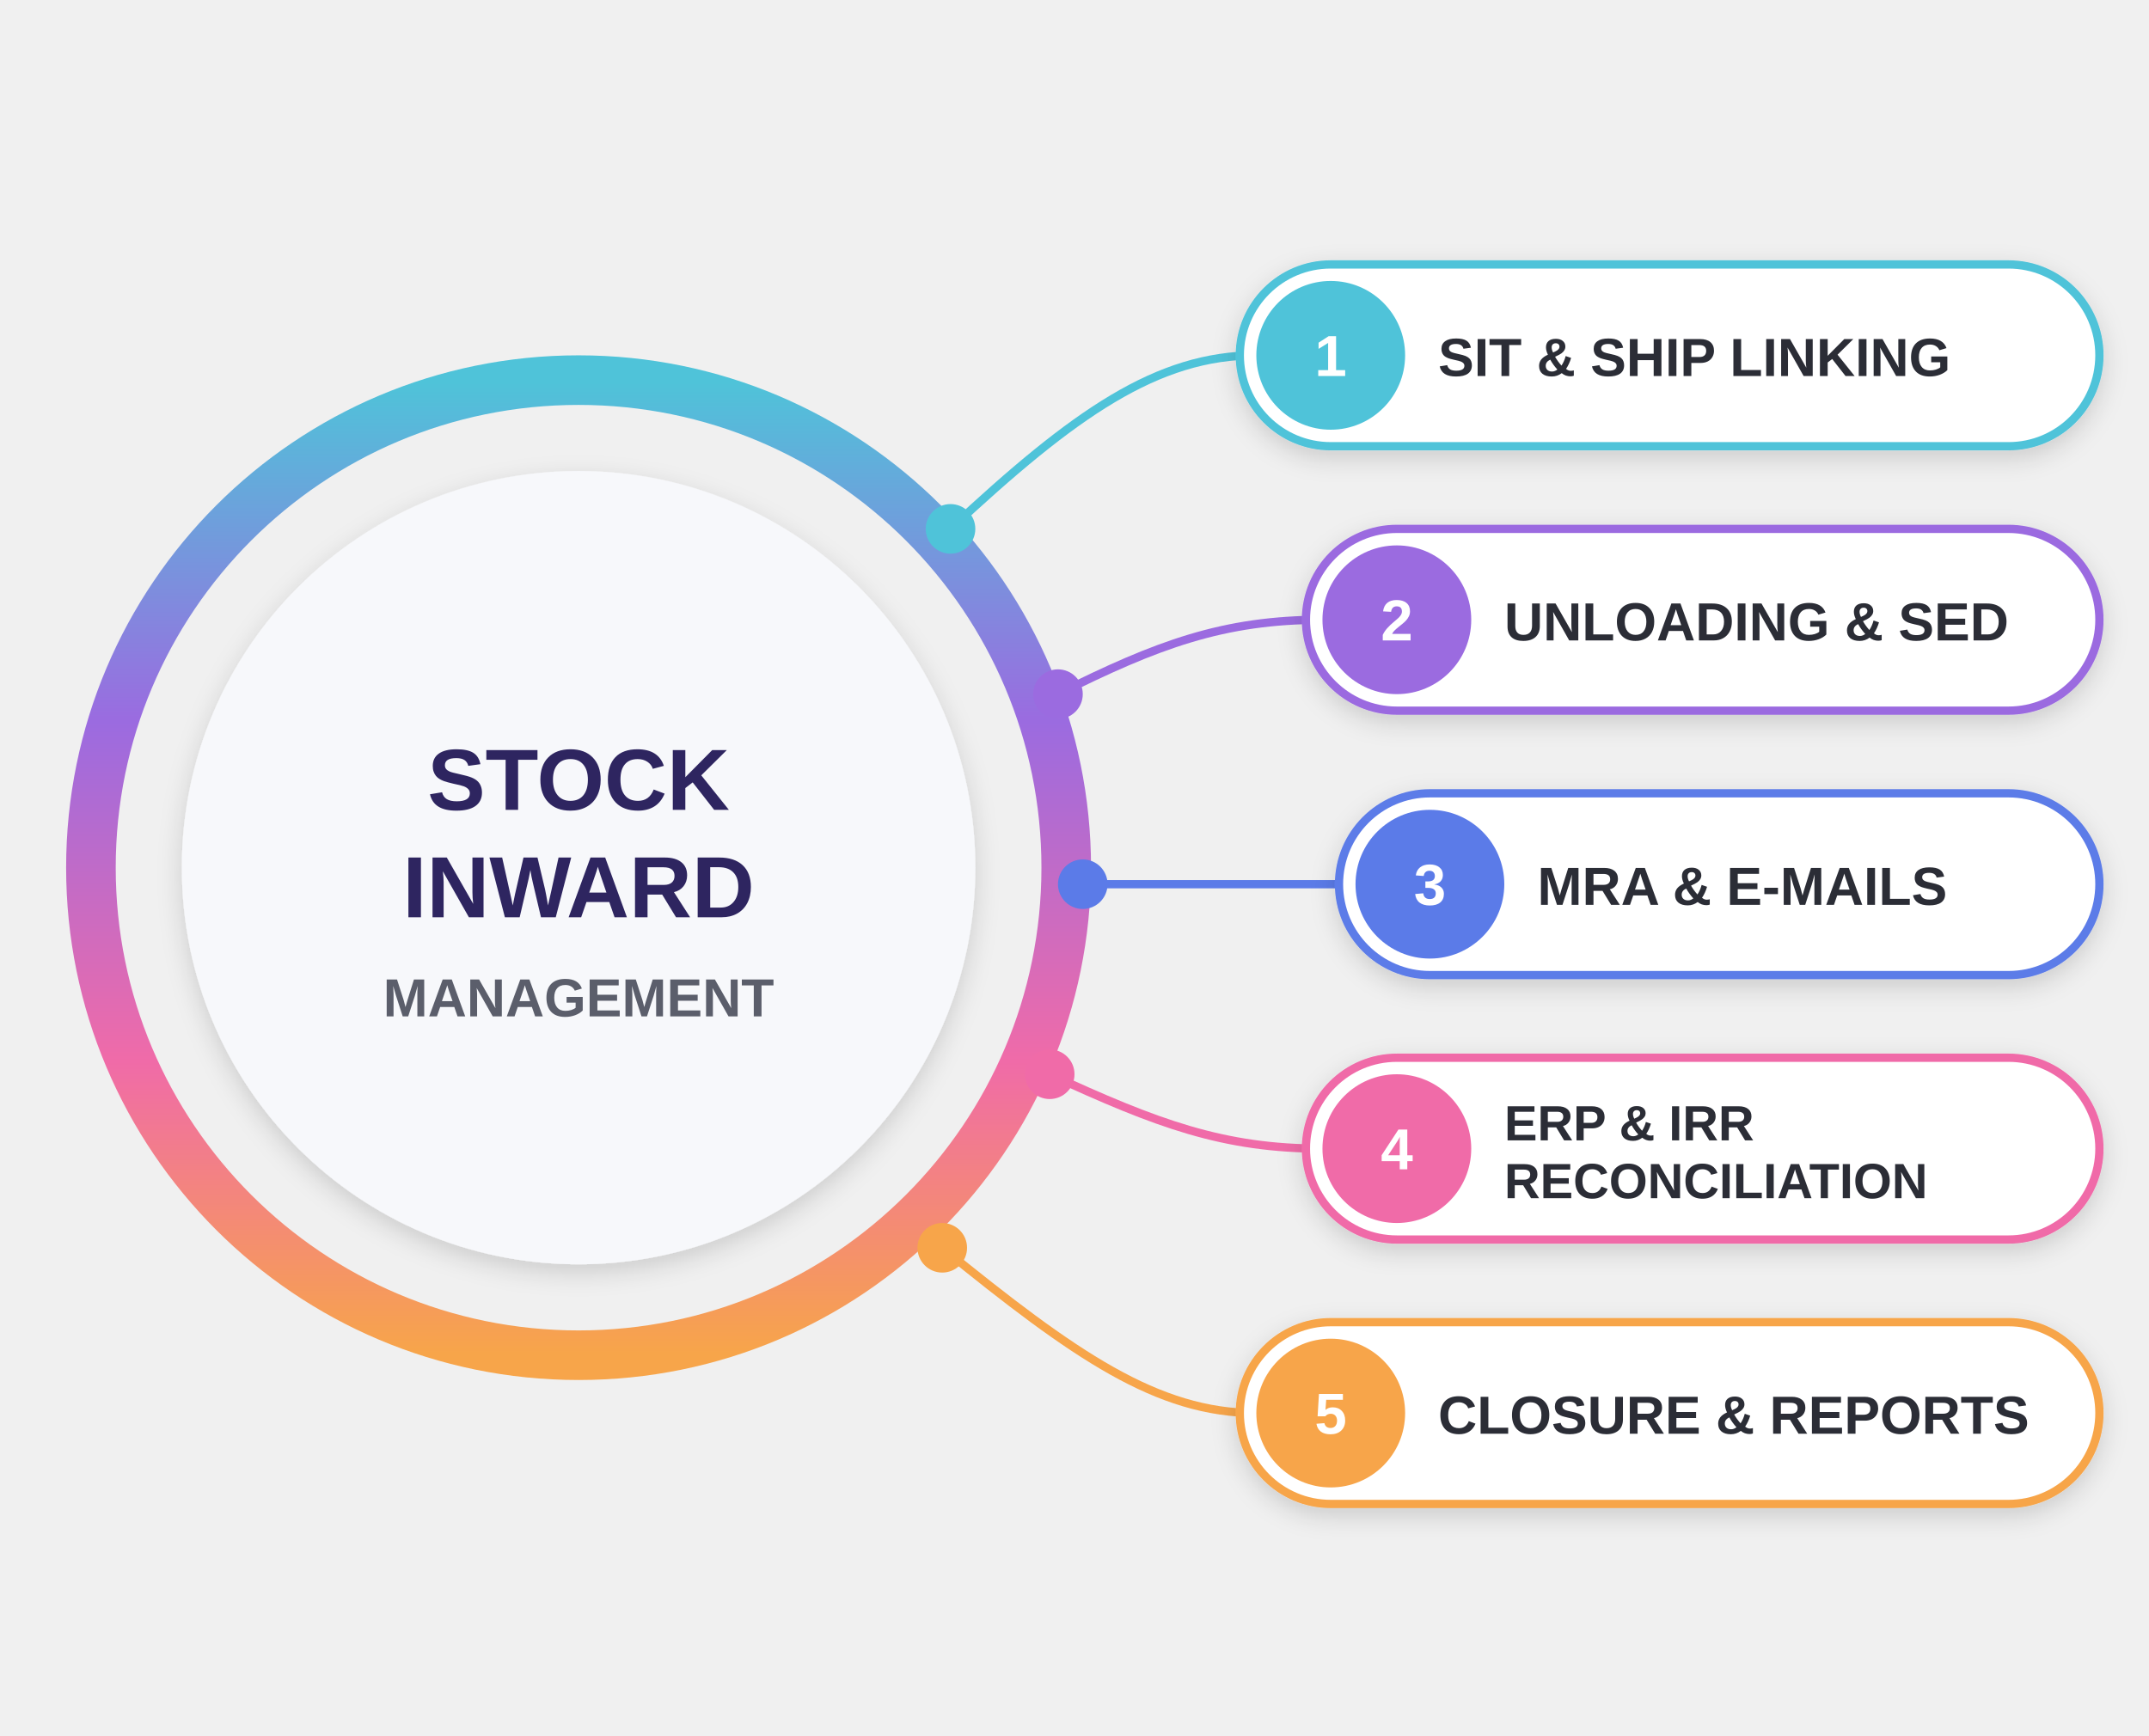
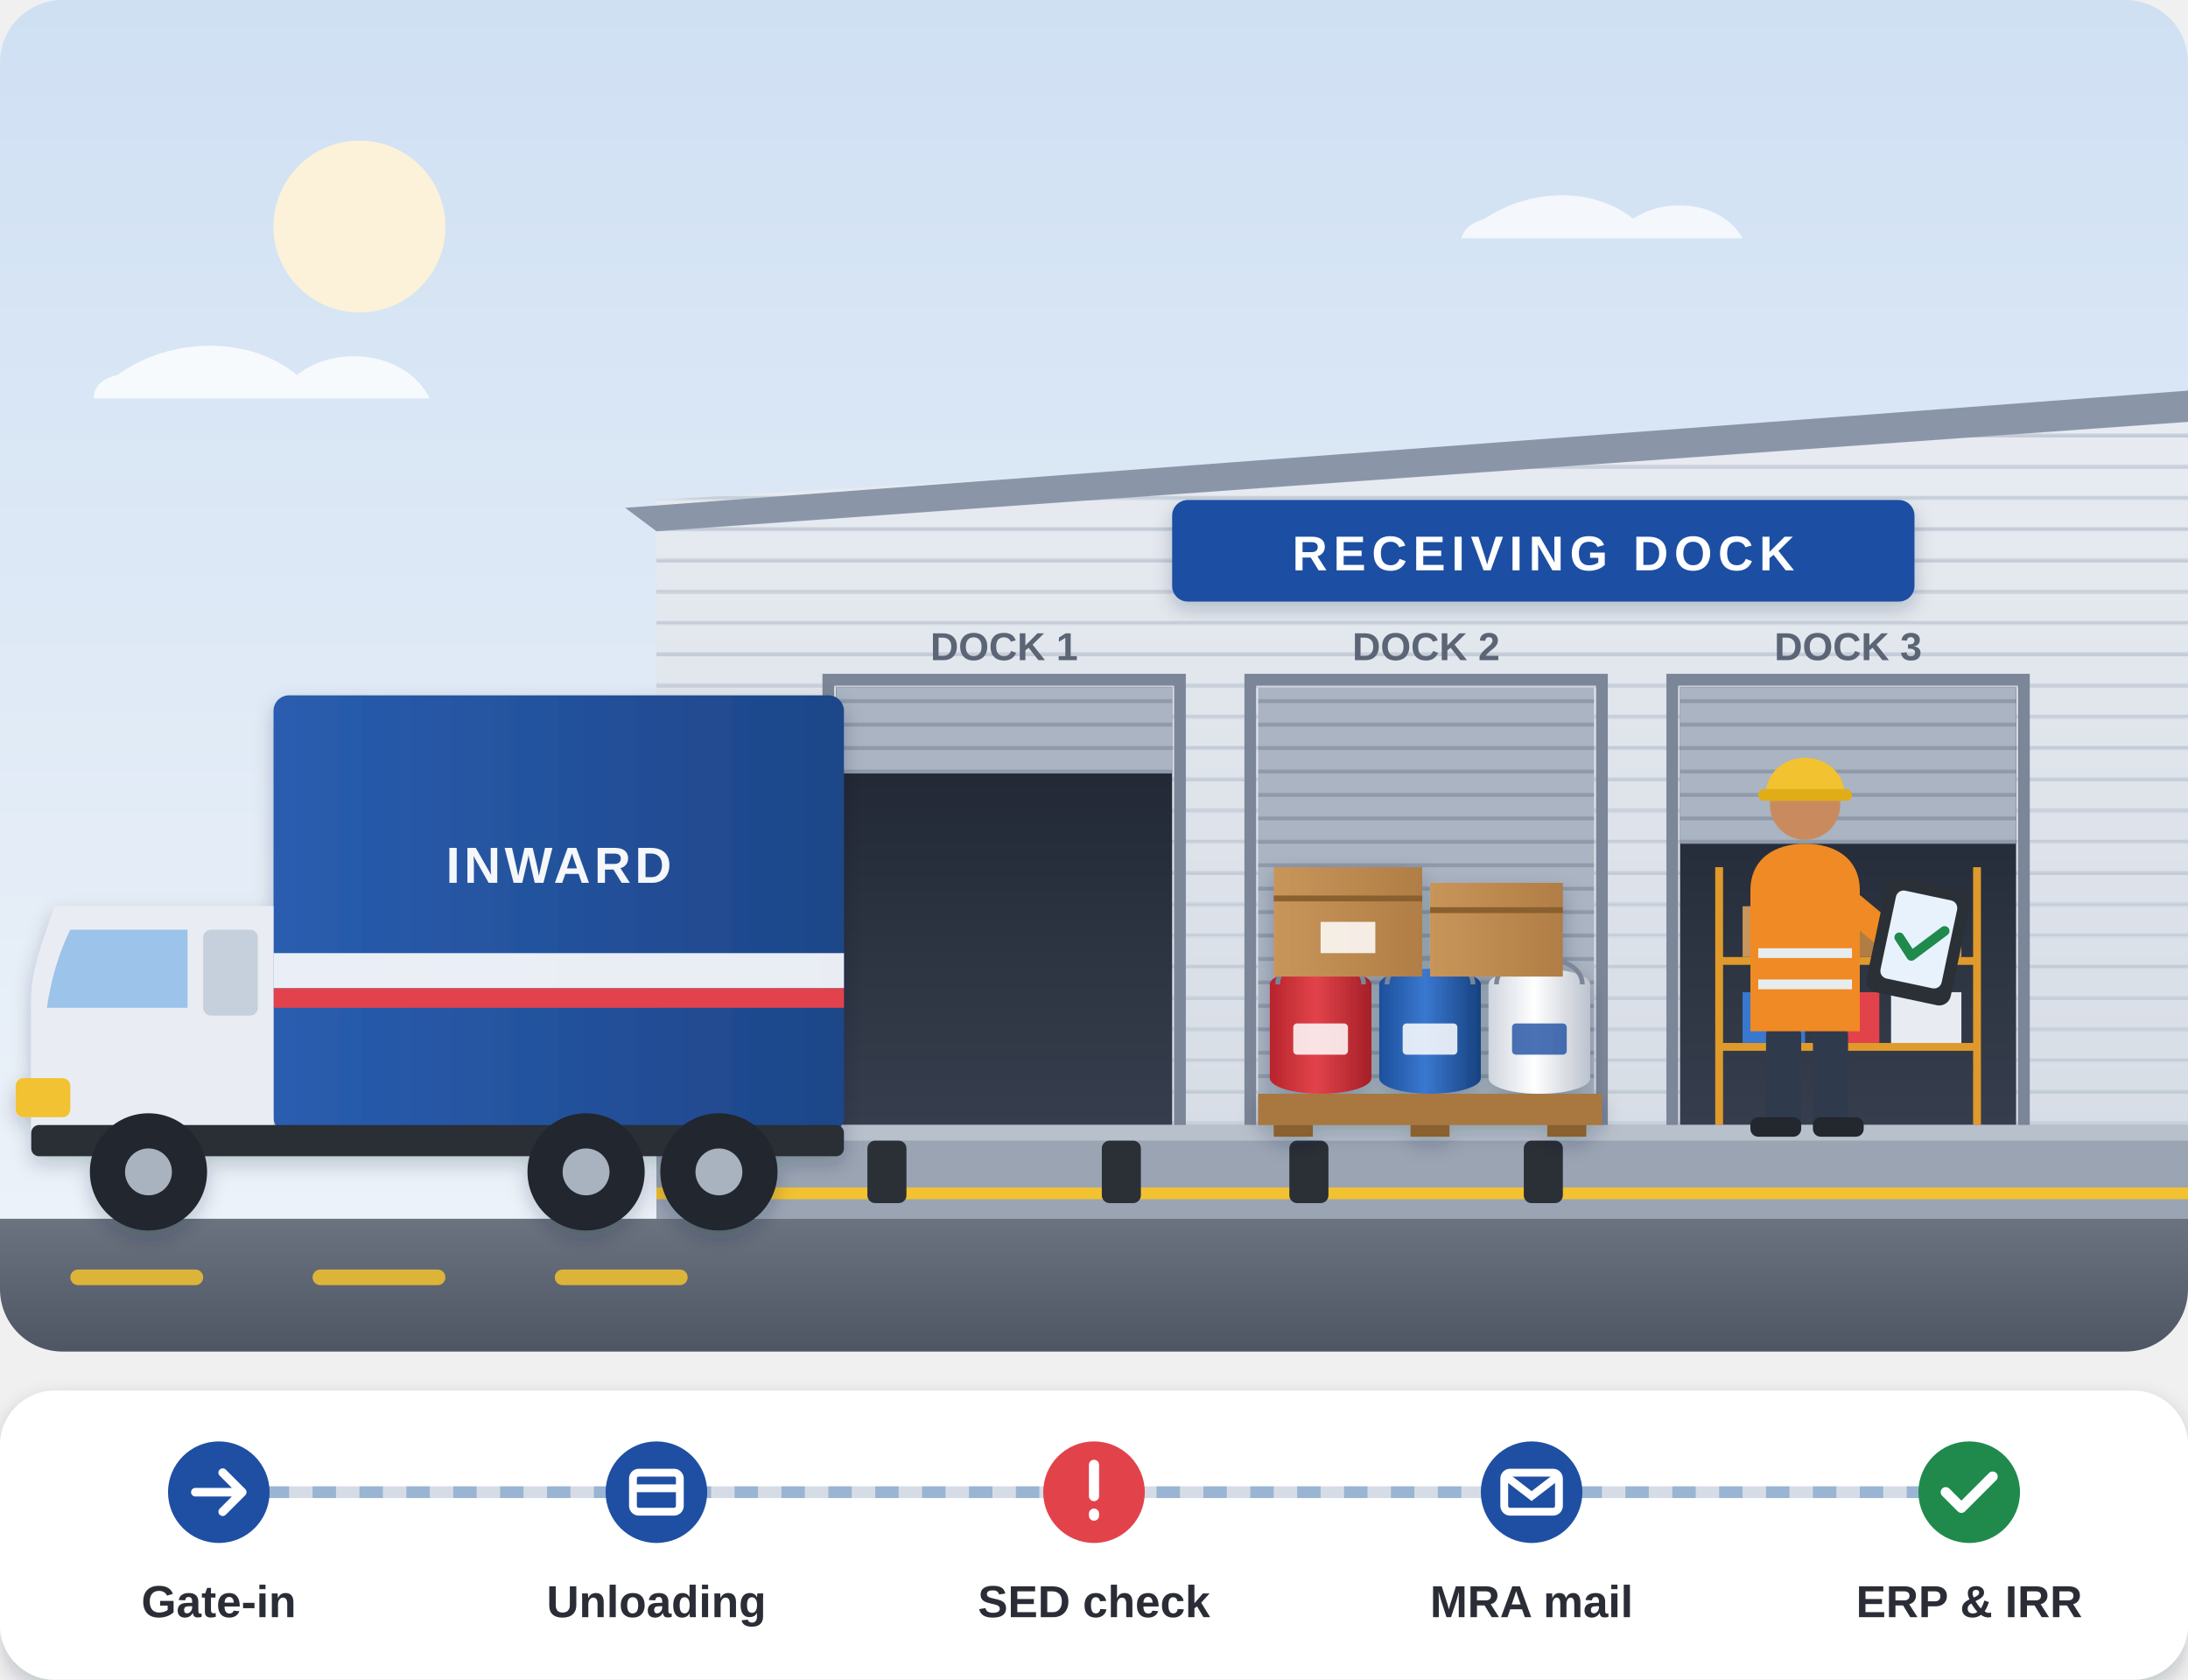
- <svg xmlns="http://www.w3.org/2000/svg" viewBox="0 0 520 420" role="img" aria-label="Stock inward flow: SIT and Ship linking, unloading and SED, MRA and e-mails, ERP and IRR reconciliation, closure and reports">
+ <svg xmlns="http://www.w3.org/2000/svg" viewBox="0 0 560 430" role="img" aria-label="Depot receiving dock: a truck unloading paint consignments, checked by the supervisor - gate-in, unloading, SED check, MRA, ERP and IRR reconciliation">
  <defs>
-     <linearGradient id="ring" x1="0" y1="0" x2="0" y2="1">
-       <stop offset="0" stop-color="#4FC3D9" />
-       <stop offset=".35" stop-color="#9B6BE0" />
-       <stop offset=".7" stop-color="#F06BA8" />
-       <stop offset="1" stop-color="#F7A54A" />
+     <linearGradient id="sky" x1="0" y1="0" x2="0" y2="1">
+       <stop offset="0" stop-color="#cfe0f3" />
+       <stop offset="1" stop-color="#eef3f9" />
    </linearGradient>
-     <filter id="sh" x="-20%" y="-20%" width="140%" height="140%">
-       <feDropShadow dx="0" dy="2" stdDeviation="3" flood-opacity=".15" />
+     <linearGradient id="wall" x1="0" y1="0" x2="0" y2="1">
+       <stop offset="0" stop-color="#e8ecf2" />
+       <stop offset="1" stop-color="#d5dbe4" />
+     </linearGradient>
+     <linearGradient id="road" x1="0" y1="0" x2="0" y2="1">
+       <stop offset="0" stop-color="#6b7380" />
+       <stop offset="1" stop-color="#4f5663" />
+     </linearGradient>
+     <linearGradient id="box" x1="0" y1="0" x2="1" y2="0">
+       <stop offset="0" stop-color="#2a5db0" />
+       <stop offset="1" stop-color="#1d4688" />
+     </linearGradient>
+     <linearGradient id="inside" x1="0" y1="0" x2="0" y2="1">
+       <stop offset="0" stop-color="#1e2430" />
+       <stop offset="1" stop-color="#363e4d" />
+     </linearGradient>
+     <linearGradient id="pailR" x1="0" y1="0" x2="1" y2="0">
+       <stop offset="0" stop-color="#b8242c" />
+       <stop offset=".45" stop-color="#e2434b" />
+       <stop offset="1" stop-color="#a51f27" />
+     </linearGradient>
+     <linearGradient id="pailB" x1="0" y1="0" x2="1" y2="0">
+       <stop offset="0" stop-color="#1d4f9c" />
+       <stop offset=".45" stop-color="#3a78d0" />
+       <stop offset="1" stop-color="#17417f" />
+     </linearGradient>
+     <linearGradient id="pailW" x1="0" y1="0" x2="1" y2="0">
+       <stop offset="0" stop-color="#cfd5de" />
+       <stop offset=".45" stop-color="#ffffff" />
+       <stop offset="1" stop-color="#bcc3cd" />
+     </linearGradient>
+     <linearGradient id="card" x1="0" y1="0" x2="1" y2="0">
+       <stop offset="0" stop-color="#c8955a" />
+       <stop offset="1" stop-color="#b07e45" />
+     </linearGradient>
+     <filter id="sh" x="-10%" y="-10%" width="120%" height="130%">
+       <feDropShadow dx="0" dy="2" stdDeviation="2.5" flood-color="#1b2533" flood-opacity=".22" />
    </filter>
+     <pattern id="clad" width="8" height="8" patternUnits="userSpaceOnUse">
+       <rect width="8" height="8" fill="none" />
+       <path d="M0 7.5h8" stroke="#c4ccd7" stroke-width="1" />
+     </pattern>
+     <pattern id="slat" width="6" height="6" patternUnits="userSpaceOnUse">
+       <rect width="6" height="6" fill="#aab4c2" />
+       <path d="M0 5.5h6" stroke="#8f9aaa" stroke-width="1" />
+     </pattern>
+     <g id="pail">
+       <ellipse cx="0" cy="0" rx="13" ry="4" />
+       <path d="M-13 0v24a13 4 0 0 0 26 0V0" />
+     </g>
  </defs>
-   <circle cx="140" cy="210" r="118" fill="none" stroke="url(#ring)" stroke-width="12" />
-   <circle cx="140" cy="210" r="96" fill="#f7f8fb" filter="url(#sh)" />
-   <text x="140" y="196" text-anchor="middle" font-family="Segoe UI, Arial, sans-serif" font-size="21" font-weight="800" fill="#2E2560">STOCK</text>
-   <text x="140" y="222" text-anchor="middle" font-family="Segoe UI, Arial, sans-serif" font-size="21" font-weight="800" fill="#2E2560">INWARD</text>
-   <text x="140" y="246" text-anchor="middle" font-family="Segoe UI, Arial, sans-serif" font-size="13" font-weight="600" fill="#5b5e6b">MANAGEMENT</text>
-   <g font-family="Segoe UI, Arial, sans-serif" font-size="13" font-weight="700" fill="#2b2d36">
-     <path d="M230 128 C260 100 280 86 304 86" fill="none" stroke="#4FC3D9" stroke-width="2" />
-     <circle cx="230" cy="128" r="6" fill="#4FC3D9" />
-     <rect x="300" y="64" width="208" height="44" rx="22" fill="#fff" stroke="#4FC3D9" stroke-width="2" filter="url(#sh)" />
-     <circle cx="322" cy="86" r="18" fill="#4FC3D9" />
-     <text x="322" y="91" text-anchor="middle" fill="#fff" font-size="14">1</text>
-     <text x="348" y="91">SIT &amp; SHIP LINKING</text>
-     <path d="M256 168 C280 156 296 150 320 150" fill="none" stroke="#9B6BE0" stroke-width="2" />
-     <circle cx="256" cy="168" r="6" fill="#9B6BE0" />
-     <rect x="316" y="128" width="192" height="44" rx="22" fill="#fff" stroke="#9B6BE0" stroke-width="2" filter="url(#sh)" />
-     <circle cx="338" cy="150" r="18" fill="#9B6BE0" />
-     <text x="338" y="155" text-anchor="middle" fill="#fff" font-size="14">2</text>
-     <text x="364" y="155">UNLOADING &amp; SED</text>
-     <path d="M262 214 L328 214" fill="none" stroke="#5B7BE8" stroke-width="2" />
-     <circle cx="262" cy="214" r="6" fill="#5B7BE8" />
-     <rect x="324" y="192" width="184" height="44" rx="22" fill="#fff" stroke="#5B7BE8" stroke-width="2" filter="url(#sh)" />
-     <circle cx="346" cy="214" r="18" fill="#5B7BE8" />
-     <text x="346" y="219" text-anchor="middle" fill="#fff" font-size="14">3</text>
-     <text x="372" y="219">MRA &amp; E-MAILS</text>
-     <path d="M254 260 C280 272 296 278 320 278" fill="none" stroke="#F06BA8" stroke-width="2" />
-     <circle cx="254" cy="260" r="6" fill="#F06BA8" />
-     <rect x="316" y="256" width="192" height="44" rx="22" fill="#fff" stroke="#F06BA8" stroke-width="2" filter="url(#sh)" />
-     <circle cx="338" cy="278" r="18" fill="#F06BA8" />
-     <text x="338" y="283" text-anchor="middle" fill="#fff" font-size="14">4</text>
-     <text x="364" y="276" font-size="12">ERP &amp; IRR</text>
-     <text x="364" y="290" font-size="12">RECONCILIATION</text>
-     <path d="M228 302 C260 328 280 342 304 342" fill="none" stroke="#F7A54A" stroke-width="2" />
-     <circle cx="228" cy="302" r="6" fill="#F7A54A" />
-     <rect x="300" y="320" width="208" height="44" rx="22" fill="#fff" stroke="#F7A54A" stroke-width="2" filter="url(#sh)" />
-     <circle cx="322" cy="342" r="18" fill="#F7A54A" />
-     <text x="322" y="347" text-anchor="middle" fill="#fff" font-size="14">5</text>
-     <text x="348" y="347">CLOSURE &amp; REPORTS</text>
+   <rect width="560" height="330" rx="16" fill="url(#sky)" />
+   <circle cx="92" cy="58" r="22" fill="#fff4d6" opacity=".9" />
+   <path d="M30 96c14-10 34-10 46 0 10-8 28-6 34 6H24c0-3 2-5 6-6z" fill="#fff" opacity=".8" />
+   <path d="M380 56c12-8 28-8 38 0 9-6 23-4 28 5h-72c1-3 3-4 6-5z" fill="#fff" opacity=".75" />
+   <path d="M168 128 L560 104 V312 H168 Z" fill="url(#wall)" />
+   <path d="M168 128 L560 104 V312 H168 Z" fill="url(#clad)" />
+   <path d="M160 130 L560 100 V108 L168 136 Z" fill="#8a96a8" />
+   <rect x="300" y="128" width="190" height="26" rx="4" fill="#1f4fa3" filter="url(#sh)" />
+   <text x="395" y="146" text-anchor="middle" font-family="Segoe UI, Arial, sans-serif" font-size="12.5" font-weight="700" fill="#fff" letter-spacing="1.5">RECEIVING DOCK</text>
+   <g font-family="Segoe UI, Arial, sans-serif" font-size="10" font-weight="700" fill="#5b6575">
+     <rect x="214" y="176" width="86" height="112" fill="url(#inside)" />
+     <rect x="214" y="176" width="86" height="22" fill="url(#slat)" />
+     <rect x="322" y="176" width="86" height="112" fill="url(#slat)" />
+     <rect x="430" y="176" width="86" height="112" fill="url(#inside)" />
+     <rect x="430" y="176" width="86" height="40" fill="url(#slat)" />
+     <g fill="none" stroke="#7b8698" stroke-width="3">
+       <rect x="212" y="174" width="90" height="116" />
+       <rect x="320" y="174" width="90" height="116" />
+       <rect x="428" y="174" width="90" height="116" />
+     </g>
+     <text x="257" y="169" text-anchor="middle">DOCK 1</text>
+     <text x="365" y="169" text-anchor="middle">DOCK 2</text>
+     <text x="473" y="169" text-anchor="middle">DOCK 3</text>
+     <g stroke="#e09a2b" stroke-width="2">
+       <path d="M440 288V222M506 288V222M440 246h66M440 268h66" />
+     </g>
+     <rect x="446" y="232" width="18" height="13" fill="#c8955a" />
+     <rect x="467" y="234" width="16" height="11" fill="#b07e45" />
+     <rect x="486" y="231" width="16" height="14" fill="#c8955a" />
+     <rect x="446" y="254" width="16" height="13" fill="#3a78d0" />
+     <rect x="465" y="254" width="16" height="13" fill="#e2434b" />
+     <rect x="484" y="254" width="18" height="13" fill="#e8ecf2" />
+   </g>
+   <rect x="168" y="288" width="392" height="24" fill="#9aa4b3" />
+   <rect x="168" y="288" width="392" height="4" fill="#b8c0cc" />
+   <g fill="#f2c230">
+     <path d="M168 304h392v3H168z" />
+   </g>
+   <g fill="#2b2f36">
+     <rect x="222" y="292" width="10" height="16" rx="2" />
+     <rect x="282" y="292" width="10" height="16" rx="2" />
+     <rect x="330" y="292" width="10" height="16" rx="2" />
+     <rect x="390" y="292" width="10" height="16" rx="2" />
+   </g>
+   <path d="M0 312H560V330a16 16 0 0 1-16 16H16A16 16 0 0 1 0 330Z" fill="url(#road)" />
+   <g fill="#f2c230" opacity=".85">
+     <rect x="18" y="325" width="34" height="4" rx="2" />
+     <rect x="80" y="325" width="34" height="4" rx="2" />
+     <rect x="142" y="325" width="34" height="4" rx="2" />
+   </g>
+   <g filter="url(#sh)">
+     <rect x="70" y="178" width="146" height="112" rx="4" fill="url(#box)" />
+     <rect x="70" y="244" width="146" height="9" fill="#fff" opacity=".9" />
+     <rect x="70" y="253" width="146" height="5" fill="#e2434b" />
+     <path d="M14 232h56v58H8v-34c0-8 3-15 6-24z" fill="#e9edf3" />
+     <path d="M18 238h30v20H12c1-7 3-14 6-20z" fill="#9cc3ea" />
+     <rect x="52" y="238" width="14" height="22" rx="2" fill="#c6d0dc" />
+     <rect x="4" y="276" width="14" height="10" rx="2" fill="#f2c230" />
+     <rect x="8" y="288" width="208" height="8" rx="2" fill="#2b2f36" />
+     <g fill="#23272e">
+       <circle cx="38" cy="300" r="15" />
+       <circle cx="150" cy="300" r="15" />
+       <circle cx="184" cy="300" r="15" />
+     </g>
+     <g fill="#a9b2bf">
+       <circle cx="38" cy="300" r="6" />
+       <circle cx="150" cy="300" r="6" />
+       <circle cx="184" cy="300" r="6" />
+     </g>
+   </g>
+   <text x="143" y="226" text-anchor="middle" font-family="Segoe UI, Arial, sans-serif" font-size="13" font-weight="800" fill="#fff" opacity=".95" letter-spacing="1">INWARD</text>
+   <g filter="url(#sh)">
+     <rect x="322" y="280" width="88" height="8" fill="#a8783f" />
+     <g fill="#8a612f">
+       <rect x="326" y="288" width="10" height="3" />
+       <rect x="361" y="288" width="10" height="3" />
+       <rect x="396" y="288" width="10" height="3" />
+     </g>
+     <g fill="url(#pailR)" transform="translate(338 252)">
+       <use href="#pail" />
+     </g>
+     <g fill="url(#pailB)" transform="translate(366 252)">
+       <use href="#pail" />
+     </g>
+     <g fill="url(#pailW)" transform="translate(394 252)">
+       <use href="#pail" />
+     </g>
+     <g fill="none" stroke="#7b8698" stroke-width="1.2">
+       <path d="M327 252c0-9 22-9 22 0M355 252c0-9 22-9 22 0M383 252c0-9 22-9 22 0" />
+     </g>
+     <g fill="#ffffff" opacity=".85">
+       <rect x="331" y="262" width="14" height="8" rx="1" />
+       <rect x="359" y="262" width="14" height="8" rx="1" />
+     </g>
+     <rect x="387" y="262" width="14" height="8" rx="1" fill="#1f4fa3" opacity=".8" />
+     <rect x="326" y="222" width="38" height="28" fill="url(#card)" />
+     <rect x="366" y="226" width="34" height="24" fill="url(#card)" />
+     <path d="M326 230h38M366 233h34" stroke="#8a612f" stroke-width="1.5" />
+     <rect x="338" y="236" width="14" height="8" fill="#fff" opacity=".85" />
+   </g>
+   <g>
+     <rect x="452" y="262" width="9" height="28" rx="3" fill="#2f3a4d" />
+     <rect x="464" y="262" width="9" height="28" rx="3" fill="#2f3a4d" />
+     <rect x="448" y="286" width="13" height="5" rx="2" fill="#23272e" />
+     <rect x="464" y="286" width="13" height="5" rx="2" fill="#23272e" />
+     <path d="M448 228c0-8 6-12 14-12s14 4 14 12v36h-28z" fill="#f08a24" />
+     <path d="M450 244h24M450 252h24" stroke="#e7ecef" stroke-width="2.5" />
+     <circle cx="462" cy="206" r="9" fill="#c98b5e" />
+     <path d="M452 203a10 9 0 0 1 20 0z" fill="#f2c230" />
+     <rect x="450" y="202" width="24" height="3" rx="1.5" fill="#e0ad18" />
+     <path d="M474 232l12 10" stroke="#f08a24" stroke-width="7" stroke-linecap="round" />
+     <rect x="480" y="226" width="22" height="30" rx="3" fill="#2b2f36" transform="rotate(12 491 241)" />
+     <rect x="483" y="229" width="16" height="23" rx="2" fill="#e8f2fd" transform="rotate(12 491 241)" />
+     <path d="M486 241l4 4 7-8" fill="none" stroke="#1f8a4c" stroke-width="2.5" stroke-linecap="round" stroke-linejoin="round" transform="rotate(12 491 241)" />
+   </g>
+   <g font-family="Segoe UI, Arial, sans-serif" text-anchor="middle">
+     <rect x="0" y="356" width="560" height="74" rx="14" fill="#fff" filter="url(#sh)" />
+     <path d="M56 382H504" stroke="#d6dce6" stroke-width="3" />
+     <path d="M56 382H504" stroke="#2b6cb0" stroke-width="3" stroke-dasharray="6 6" opacity=".35" />
+     <g font-size="11.5" font-weight="700" fill="#2b2d36">
+       <circle cx="56" cy="382" r="13" fill="#1f4fa3" />
+       <path d="M50 382h12M57 377l5 5-5 5" fill="none" stroke="#fff" stroke-width="2.2" stroke-linecap="round" stroke-linejoin="round" />
+       <text x="56" y="414">Gate-in</text>
+       <circle cx="168" cy="382" r="13" fill="#1f4fa3" />
+       <rect x="162" y="377" width="12" height="10" rx="1.5" fill="none" stroke="#fff" stroke-width="2" />
+       <path d="M162 381h12" stroke="#fff" stroke-width="2" />
+       <text x="168" y="414">Unloading</text>
+       <circle cx="280" cy="382" r="13" fill="#e2434b" />
+       <path d="M280 375v8M280 387.5v.5" stroke="#fff" stroke-width="2.6" stroke-linecap="round" />
+       <text x="280" y="414">SED check</text>
+       <circle cx="392" cy="382" r="13" fill="#1f4fa3" />
+       <rect x="385" y="377" width="14" height="10" rx="1.5" fill="none" stroke="#fff" stroke-width="2" />
+       <path d="M385.5 378l6.5 5 6.5-5" fill="none" stroke="#fff" stroke-width="2" />
+       <text x="392" y="414">MRA mail</text>
+       <circle cx="504" cy="382" r="13" fill="#1f8a4c" />
+       <path d="M498 382l4 4 8-8" fill="none" stroke="#fff" stroke-width="2.6" stroke-linecap="round" stroke-linejoin="round" />
+       <text x="504" y="414">ERP &amp; IRR</text>
+     </g>
  </g>
</svg>
